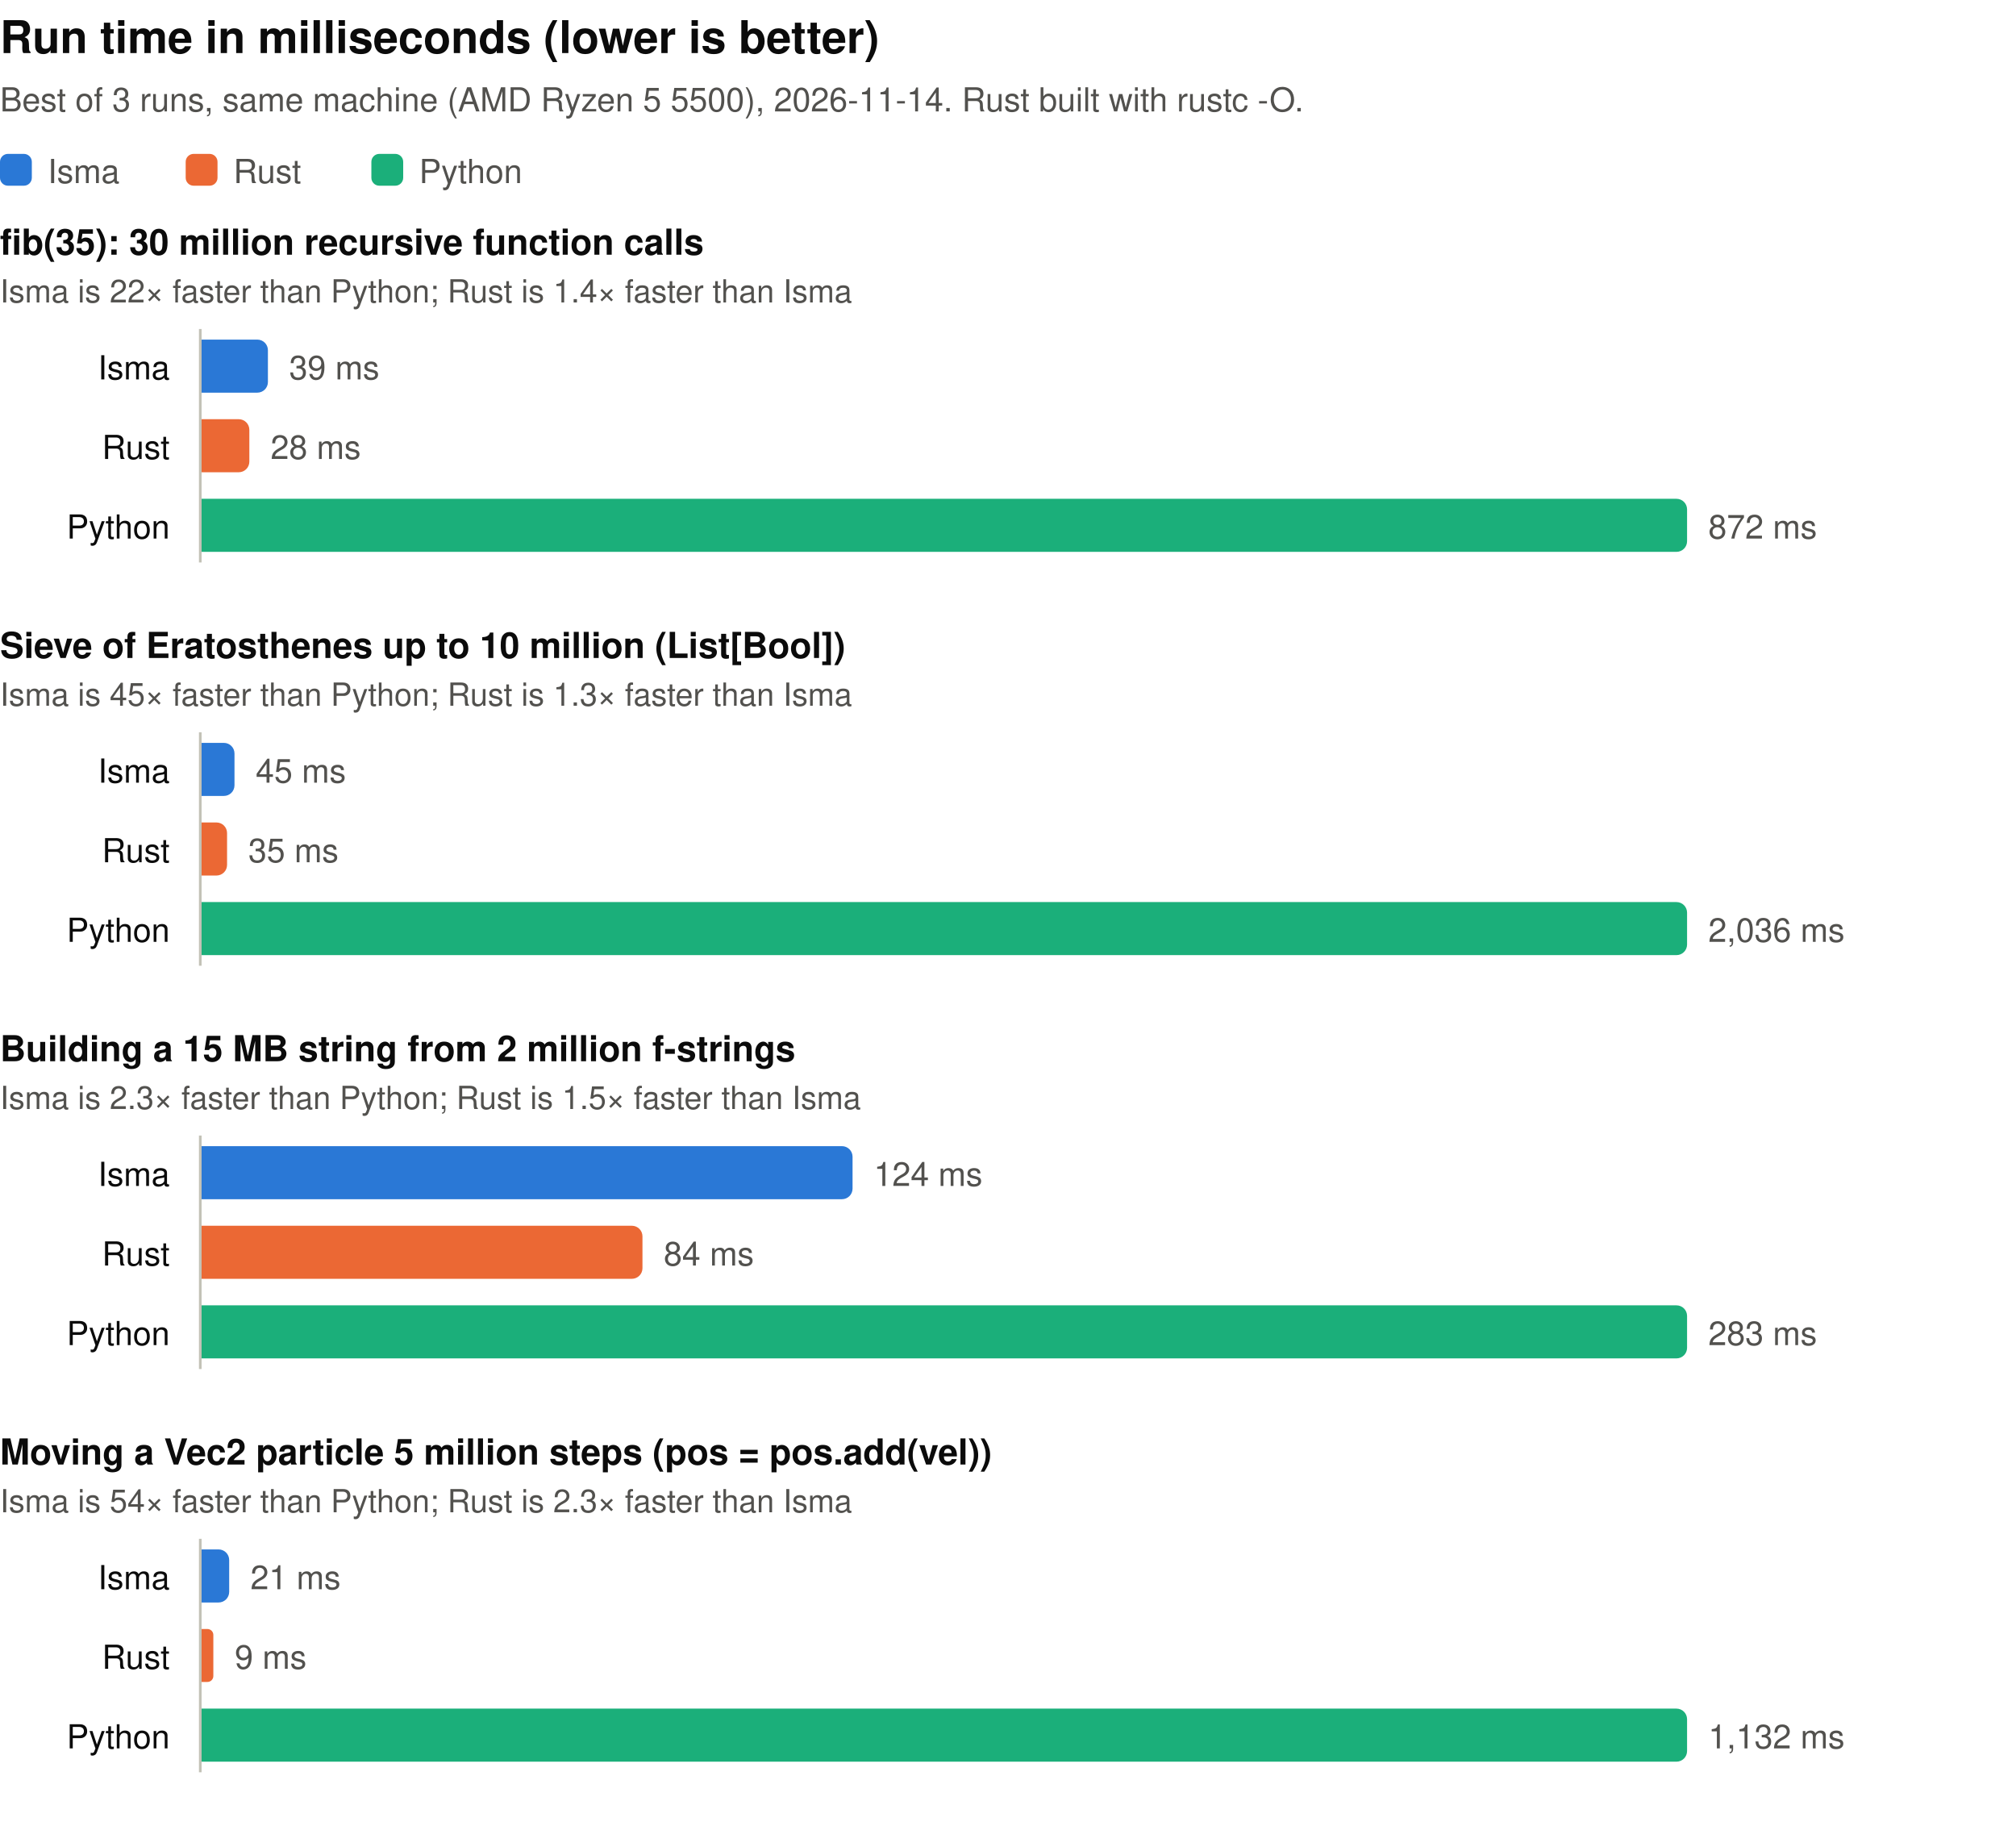
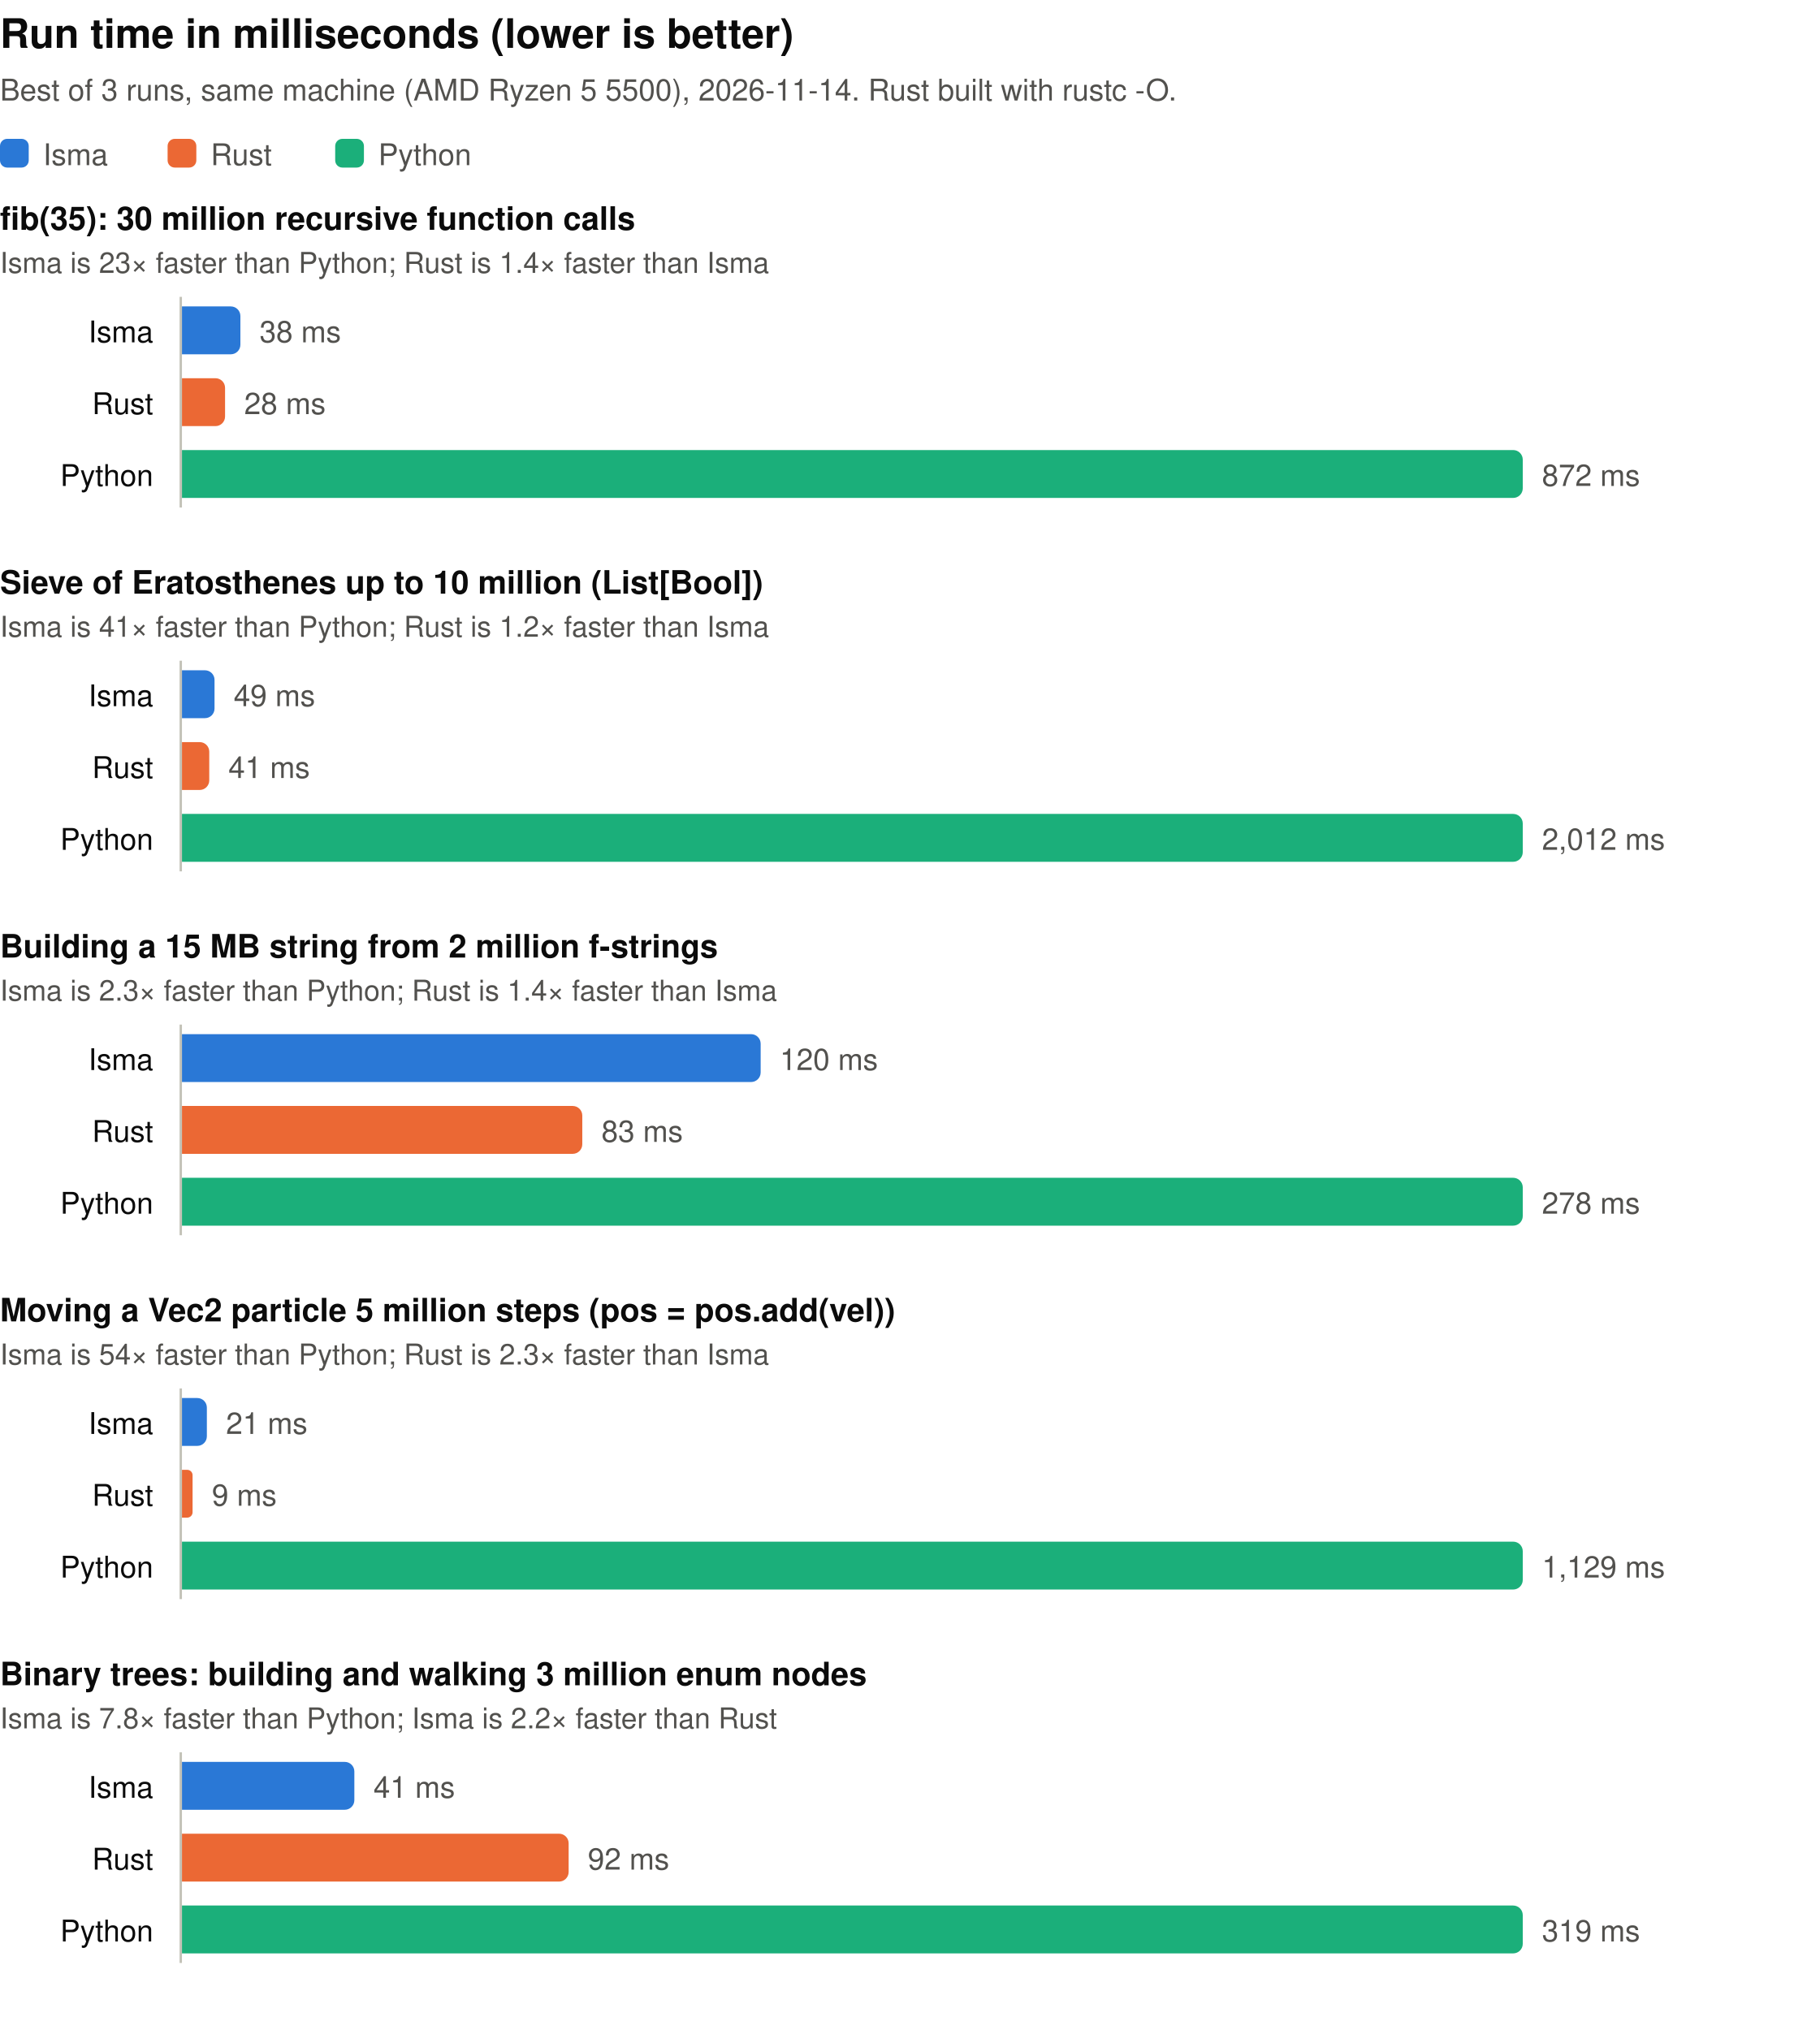
- <svg xmlns="http://www.w3.org/2000/svg" width="760" height="696" viewBox="0 0 760 696" role="img" aria-label="Benchmark: Isma vs Rust vs Python run times">
+ <svg xmlns="http://www.w3.org/2000/svg" width="760" height="848" viewBox="0 0 760 848" role="img" aria-label="Benchmark: Isma vs Rust vs Python run times">
  <style>
text{font-family:system-ui,-apple-system,'Segoe UI',Helvetica,Arial,sans-serif}
.p{fill:#0b0b0b} .s{fill:#52514e} .axis{stroke:#c3c2b7;stroke-width:1}
.b0{fill:#2a78d6}.b1{fill:#eb6834}.b2{fill:#1baf7a}
@media (prefers-color-scheme:dark){.p{fill:#f0efec} .s{fill:#c3c2b7} .axis{stroke:#383835} .b0{fill:#3987e5}.b1{fill:#d95926}.b2{fill:#199e70}}
</style>
  <text class="p" x="0" y="20" font-size="17" font-weight="600">Run time in milliseconds (lower is better)</text>
  <text class="s" x="0" y="42" font-size="12.5">Best of 3 runs, same machine (AMD Ryzen 5 5500), 2026-11-14. Rust built with rustc -O.</text>
  <rect class="b0" x="0" y="58" width="12" height="12" rx="3" />
  <text class="s" x="18" y="69" font-size="12.5">Isma</text>
  <rect class="b1" x="70.0" y="58" width="12" height="12" rx="3" />
  <text class="s" x="88.0" y="69" font-size="12.5">Rust</text>
  <rect class="b2" x="140.0" y="58" width="12" height="12" rx="3" />
  <text class="s" x="158.0" y="69" font-size="12.5">Python</text>
  <text class="p" x="0" y="96" font-size="13.5" font-weight="600">fib(35): 30 million recursive function calls</text>
-   <text class="s" x="0" y="114" font-size="12">Isma is 22× faster than Python; Rust is 1.4× faster than Isma</text>
+   <text class="s" x="0" y="114" font-size="12">Isma is 23× faster than Python; Rust is 1.4× faster than Isma</text>
  <text class="p" x="64" y="143" font-size="12.5" text-anchor="end">Isma</text>
-   <path class="b0" d="M76.0 128.0h21.0a4 4 0 0 1 4 4v12.0a4 4 0 0 1 -4 4h-21.0z" />
-   <text class="s" x="109.0" y="143" font-size="12.5">39 ms</text>
+   <path class="b0" d="M76.0 128.0h20.4a4 4 0 0 1 4 4v12.0a4 4 0 0 1 -4 4h-20.4z" />
+   <text class="s" x="108.4" y="143" font-size="12.5">38 ms</text>
  <text class="p" x="64" y="173" font-size="12.5" text-anchor="end">Rust</text>
  <path class="b1" d="M76.0 158.0h14.0a4 4 0 0 1 4 4v12.0a4 4 0 0 1 -4 4h-14.0z" />
  <text class="s" x="102.0" y="173" font-size="12.5">28 ms</text>
  <text class="p" x="64" y="203" font-size="12.5" text-anchor="end">Python</text>
  <path class="b2" d="M76.0 188.0h556.0a4 4 0 0 1 4 4v12.0a4 4 0 0 1 -4 4h-556.0z" />
  <text class="s" x="644.0" y="203" font-size="12.5">872 ms</text>
  <line class="axis" x1="75.5" y1="124" x2="75.5" y2="212" />
  <text class="p" x="0" y="248" font-size="13.5" font-weight="600">Sieve of Eratosthenes up to 10 million (List[Bool])</text>
-   <text class="s" x="0" y="266" font-size="12">Isma is 45× faster than Python; Rust is 1.3× faster than Isma</text>
+   <text class="s" x="0" y="266" font-size="12">Isma is 41× faster than Python; Rust is 1.2× faster than Isma</text>
  <text class="p" x="64" y="295" font-size="12.5" text-anchor="end">Isma</text>
-   <path class="b0" d="M76.0 280.0h8.4a4 4 0 0 1 4 4v12.0a4 4 0 0 1 -4 4h-8.4z" />
-   <text class="s" x="96.4" y="295" font-size="12.5">45 ms</text>
+   <path class="b0" d="M76.0 280.0h9.6a4 4 0 0 1 4 4v12.0a4 4 0 0 1 -4 4h-9.6z" />
+   <text class="s" x="97.6" y="295" font-size="12.5">49 ms</text>
  <text class="p" x="64" y="325" font-size="12.5" text-anchor="end">Rust</text>
-   <path class="b1" d="M76.0 310.0h5.6a4 4 0 0 1 4 4v12.0a4 4 0 0 1 -4 4h-5.6z" />
-   <text class="s" x="93.6" y="325" font-size="12.5">35 ms</text>
+   <path class="b1" d="M76.0 310.0h7.4a4 4 0 0 1 4 4v12.0a4 4 0 0 1 -4 4h-7.4z" />
+   <text class="s" x="95.4" y="325" font-size="12.5">41 ms</text>
  <text class="p" x="64" y="355" font-size="12.5" text-anchor="end">Python</text>
  <path class="b2" d="M76.0 340.0h556.0a4 4 0 0 1 4 4v12.0a4 4 0 0 1 -4 4h-556.0z" />
-   <text class="s" x="644.0" y="355" font-size="12.5">2,036 ms</text>
+   <text class="s" x="644.0" y="355" font-size="12.5">2,012 ms</text>
  <line class="axis" x1="75.5" y1="276" x2="75.5" y2="364" />
  <text class="p" x="0" y="400" font-size="13.5" font-weight="600">Building a 15 MB string from 2 million f-strings</text>
-   <text class="s" x="0" y="418" font-size="12">Isma is 2.3× faster than Python; Rust is 1.5× faster than Isma</text>
+   <text class="s" x="0" y="418" font-size="12">Isma is 2.3× faster than Python; Rust is 1.4× faster than Isma</text>
  <text class="p" x="64" y="447" font-size="12.5" text-anchor="end">Isma</text>
-   <path class="b0" d="M76.0 432.0h241.4a4 4 0 0 1 4 4v12.0a4 4 0 0 1 -4 4h-241.4z" />
-   <text class="s" x="329.4" y="447" font-size="12.5">124 ms</text>
+   <path class="b0" d="M76.0 432.0h237.7a4 4 0 0 1 4 4v12.0a4 4 0 0 1 -4 4h-237.7z" />
+   <text class="s" x="325.7" y="447" font-size="12.5">120 ms</text>
  <text class="p" x="64" y="477" font-size="12.5" text-anchor="end">Rust</text>
-   <path class="b1" d="M76.0 462.0h162.2a4 4 0 0 1 4 4v12.0a4 4 0 0 1 -4 4h-162.2z" />
-   <text class="s" x="250.2" y="477" font-size="12.5">84 ms</text>
+   <path class="b1" d="M76.0 462.0h163.2a4 4 0 0 1 4 4v12.0a4 4 0 0 1 -4 4h-163.2z" />
+   <text class="s" x="251.2" y="477" font-size="12.5">83 ms</text>
  <text class="p" x="64" y="507" font-size="12.5" text-anchor="end">Python</text>
  <path class="b2" d="M76.0 492.0h556.0a4 4 0 0 1 4 4v12.0a4 4 0 0 1 -4 4h-556.0z" />
-   <text class="s" x="644.0" y="507" font-size="12.5">283 ms</text>
+   <text class="s" x="644.0" y="507" font-size="12.5">278 ms</text>
  <line class="axis" x1="75.5" y1="428" x2="75.5" y2="516" />
  <text class="p" x="0" y="552" font-size="13.5" font-weight="600">Moving a Vec2 particle 5 million steps (pos = pos.add(vel))</text>
  <text class="s" x="0" y="570" font-size="12">Isma is 54× faster than Python; Rust is 2.3× faster than Isma</text>
  <text class="p" x="64" y="599" font-size="12.5" text-anchor="end">Isma</text>
  <path class="b0" d="M76.0 584.0h6.4a4 4 0 0 1 4 4v12.0a4 4 0 0 1 -4 4h-6.4z" />
  <text class="s" x="94.4" y="599" font-size="12.5">21 ms</text>
  <text class="p" x="64" y="629" font-size="12.5" text-anchor="end">Rust</text>
-   <path class="b1" d="M76.0 614.0h2.2a2.226 2.226 0 0 1 2.226 2.226v15.5a2.226 2.226 0 0 1 -2.226 2.226h-2.2z" />
+   <path class="b1" d="M76.0 614.0h2.2a2.232 2.232 0 0 1 2.232 2.232v15.5a2.232 2.232 0 0 1 -2.232 2.232h-2.2z" />
  <text class="s" x="88.5" y="629" font-size="12.5">9 ms</text>
  <text class="p" x="64" y="659" font-size="12.5" text-anchor="end">Python</text>
  <path class="b2" d="M76.0 644.0h556.0a4 4 0 0 1 4 4v12.0a4 4 0 0 1 -4 4h-556.0z" />
-   <text class="s" x="644.0" y="659" font-size="12.5">1,132 ms</text>
+   <text class="s" x="644.0" y="659" font-size="12.5">1,129 ms</text>
  <line class="axis" x1="75.5" y1="580" x2="75.5" y2="668" />
+   <text class="p" x="0" y="704" font-size="13.5" font-weight="600">Binary trees: building and walking 3 million enum nodes</text>
+   <text class="s" x="0" y="722" font-size="12">Isma is 7.8× faster than Python; Isma is 2.2× faster than Rust</text>
+   <text class="p" x="64" y="751" font-size="12.5" text-anchor="end">Isma</text>
+   <path class="b0" d="M76.0 736.0h68.0a4 4 0 0 1 4 4v12.0a4 4 0 0 1 -4 4h-68.0z" />
+   <text class="s" x="156.0" y="751" font-size="12.5">41 ms</text>
+   <text class="p" x="64" y="781" font-size="12.5" text-anchor="end">Rust</text>
+   <path class="b1" d="M76.0 766.0h157.5a4 4 0 0 1 4 4v12.0a4 4 0 0 1 -4 4h-157.5z" />
+   <text class="s" x="245.5" y="781" font-size="12.5">92 ms</text>
+   <text class="p" x="64" y="811" font-size="12.5" text-anchor="end">Python</text>
+   <path class="b2" d="M76.0 796.0h556.0a4 4 0 0 1 4 4v12.0a4 4 0 0 1 -4 4h-556.0z" />
+   <text class="s" x="644.0" y="811" font-size="12.5">319 ms</text>
+   <line class="axis" x1="75.5" y1="732" x2="75.5" y2="820" />
</svg>
